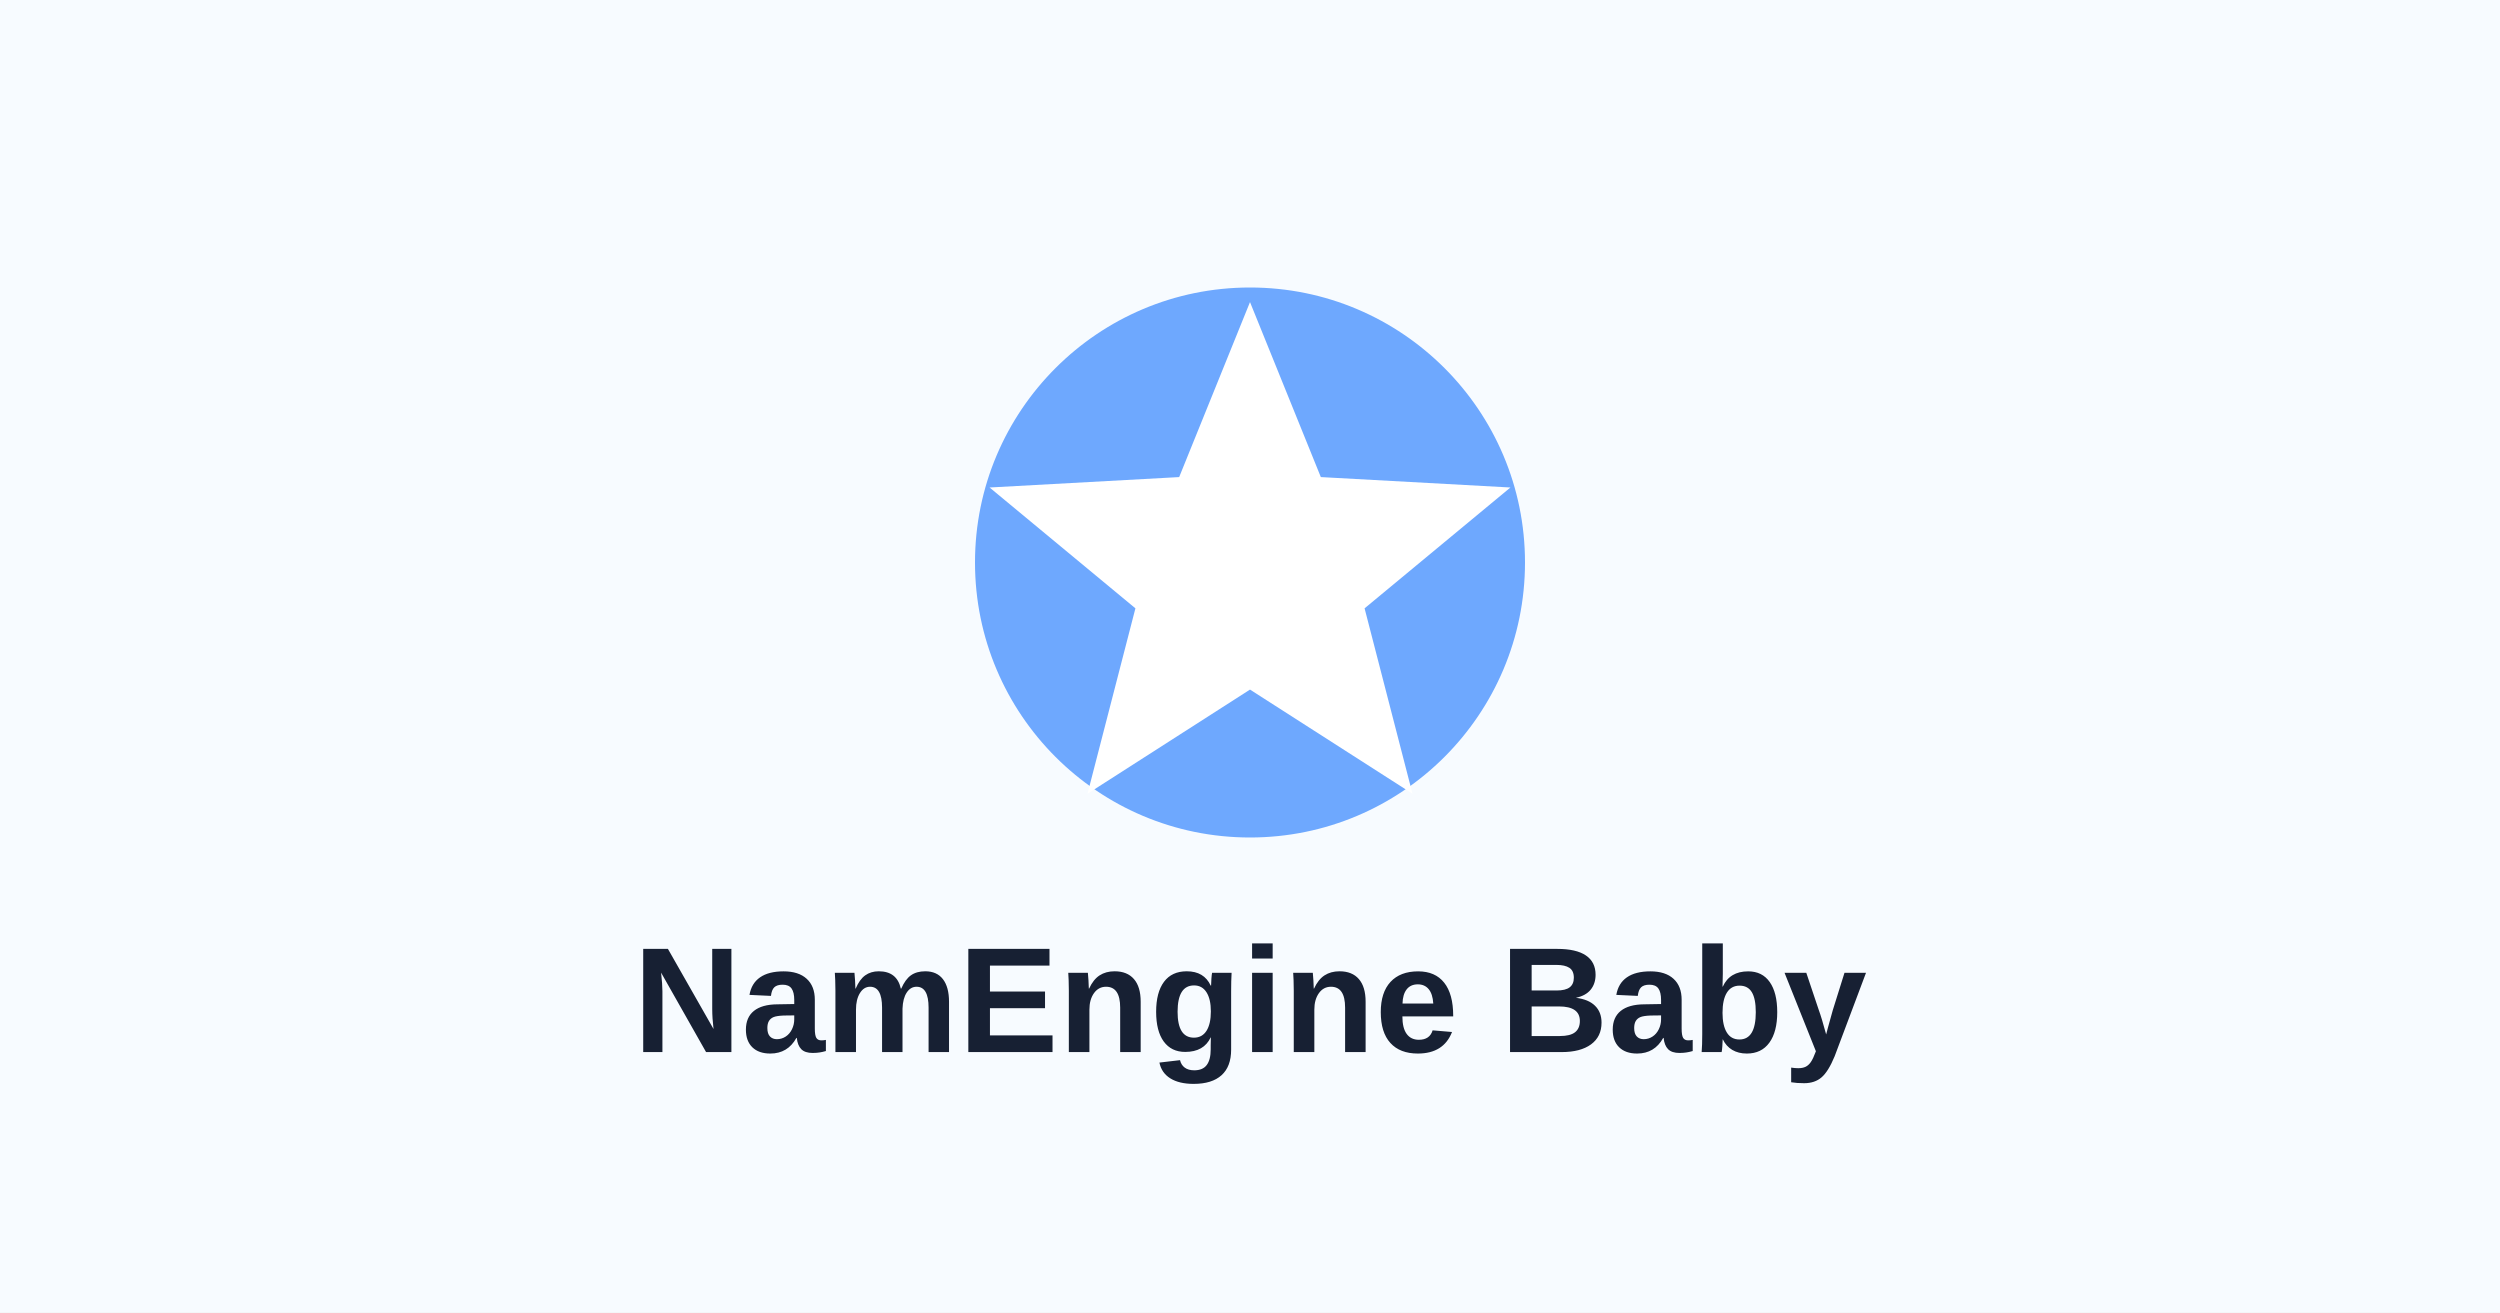
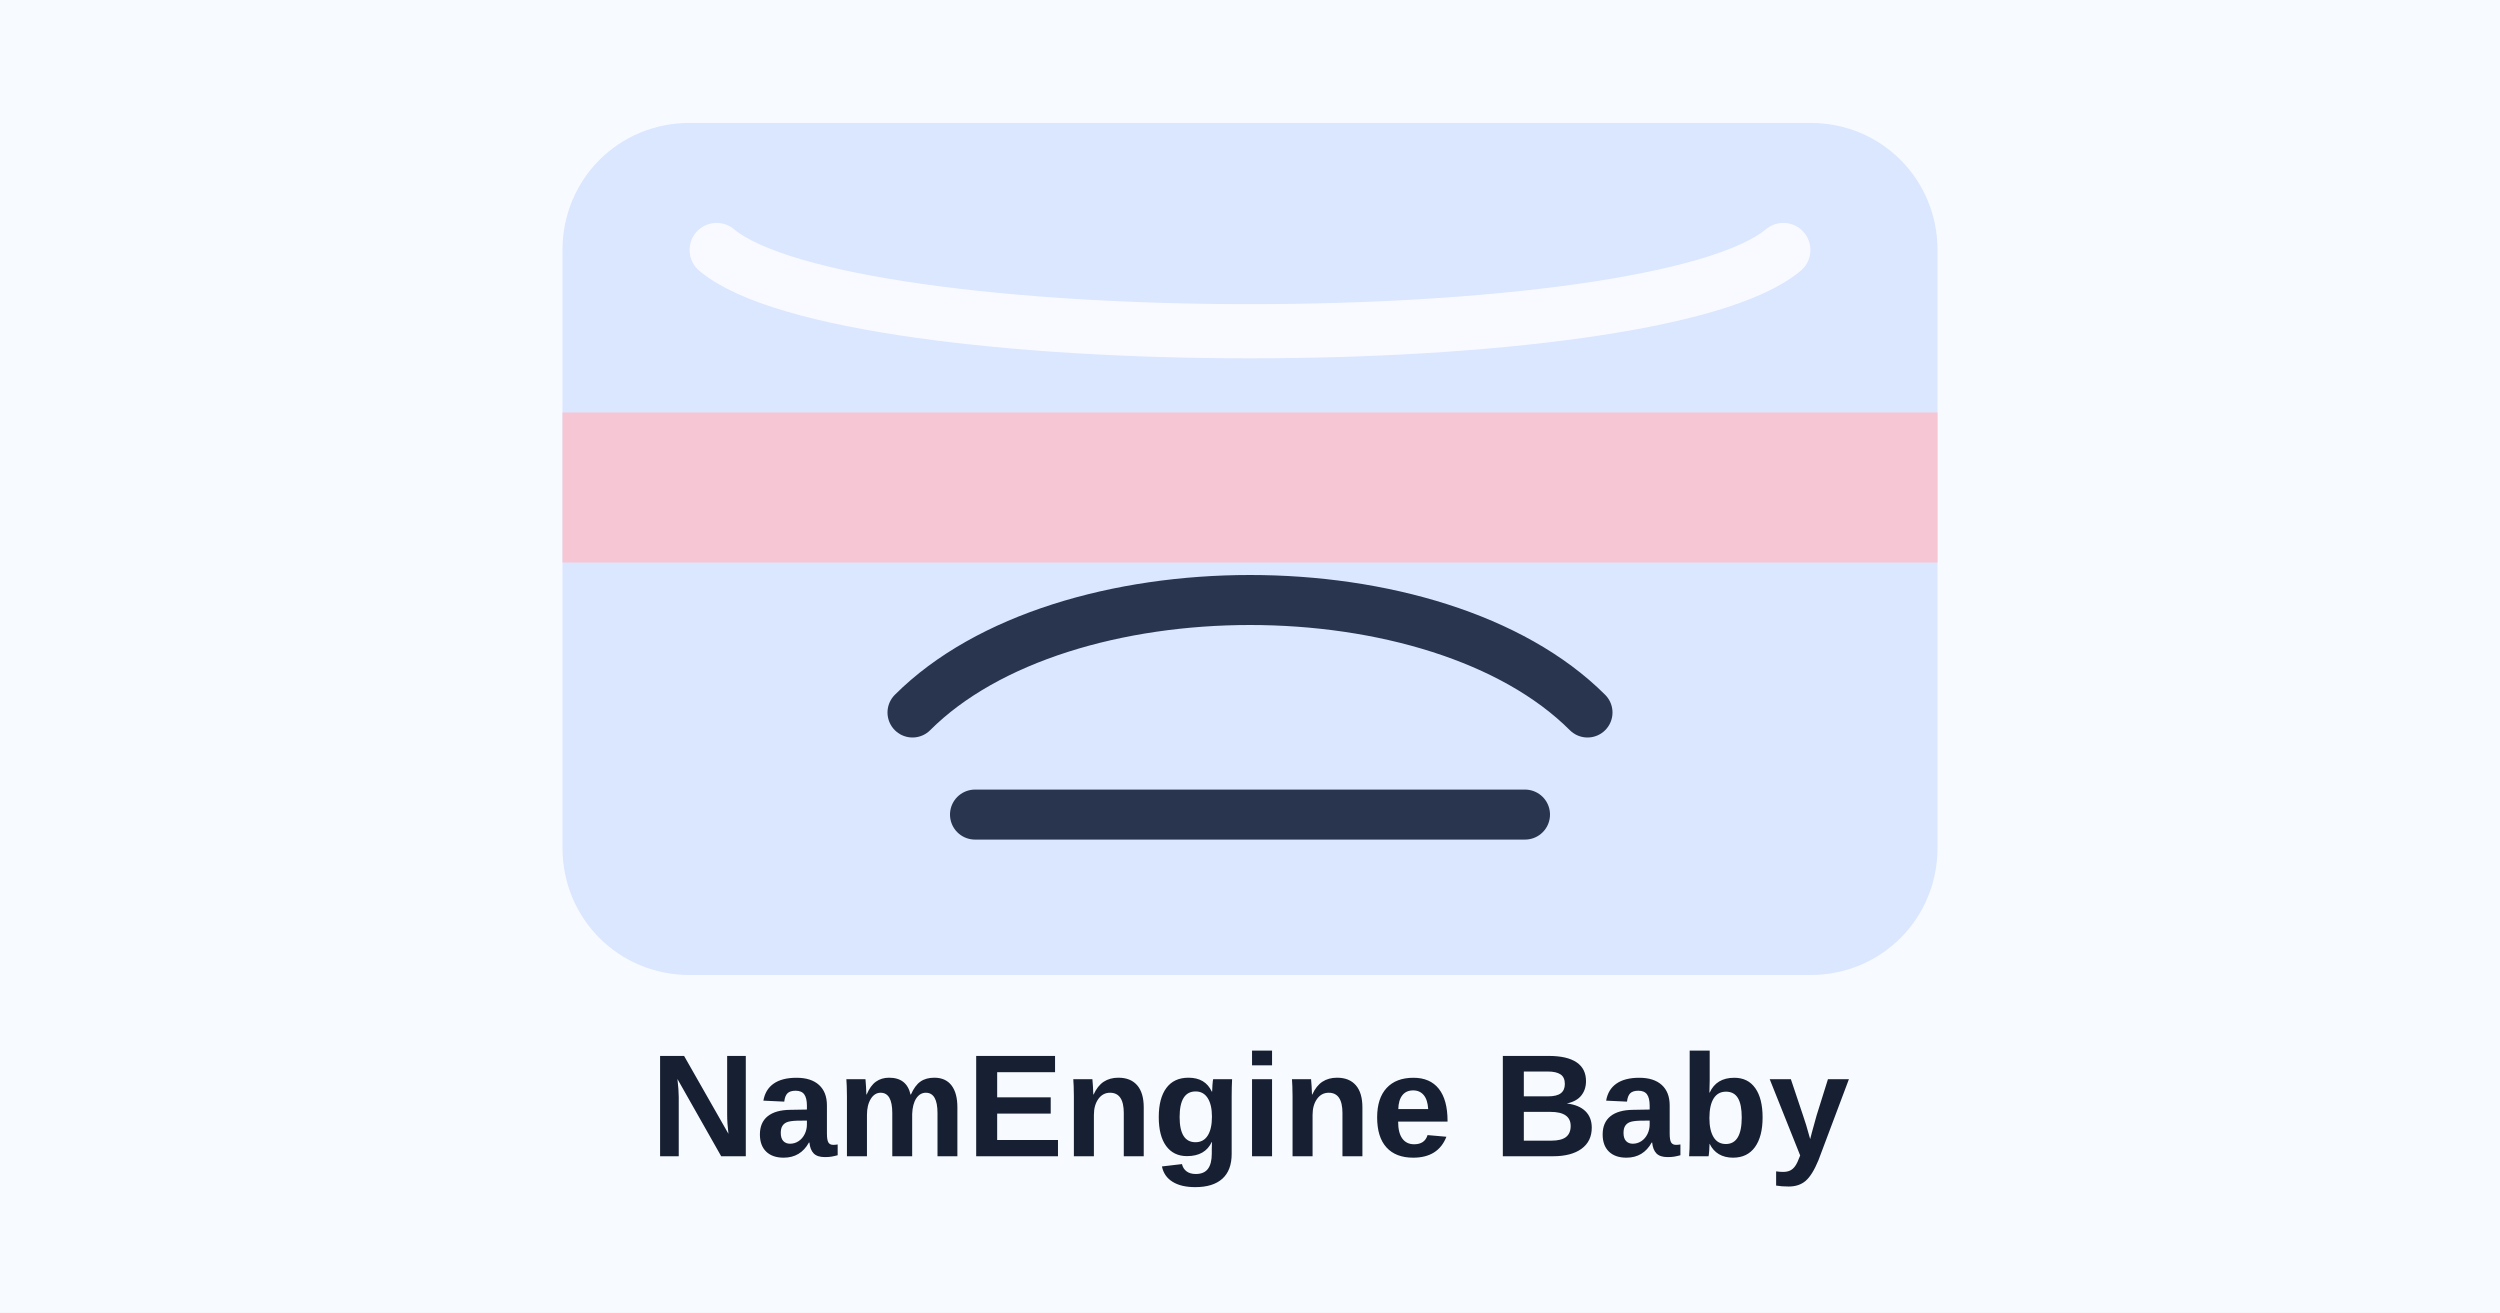
<svg xmlns="http://www.w3.org/2000/svg" viewBox="0 0 1200 630" role="img" aria-label="NamEngine Baby">
  <rect width="1200" height="630" fill="#f7fbff" />
-   <circle cx="600" cy="270" r="132" fill="#6ea8fe" />
-   <path d="M600 145l34 84 91 5-70 58 23 89-78-50-78 50 23-89-70-58 91-5z" fill="#ffffff" />
-   <text x="600" y="505" text-anchor="middle" font-family="Arial, sans-serif" font-size="72" font-weight="800" fill="#172033">NamEngine Baby</text>
+   <path d="M270 120c0-34 27-61 61-61h538c34 0 61 27 61 61v287c0 34-27 61-61 61H331c-34 0-61-27-61-61z" fill="#dbe6ff" />
+   <path d="M270 198h660v72H270z" fill="#f7c6d4" />
+   <path d="M344 120c62 52 450 52 512 0" fill="none" stroke="#ffffff" stroke-width="26" stroke-linecap="round" opacity=".82" />
+   <path d="M438 342c72-72 252-72 324 0" fill="none" stroke="#29344f" stroke-width="24" stroke-linecap="round" />
+   <path d="M468 391h264" stroke="#29344f" stroke-width="24" stroke-linecap="round" />
+   <text x="600" y="555" text-anchor="middle" font-family="Arial, sans-serif" font-size="70" font-weight="800" fill="#172033">NamEngine Baby</text>
</svg>
